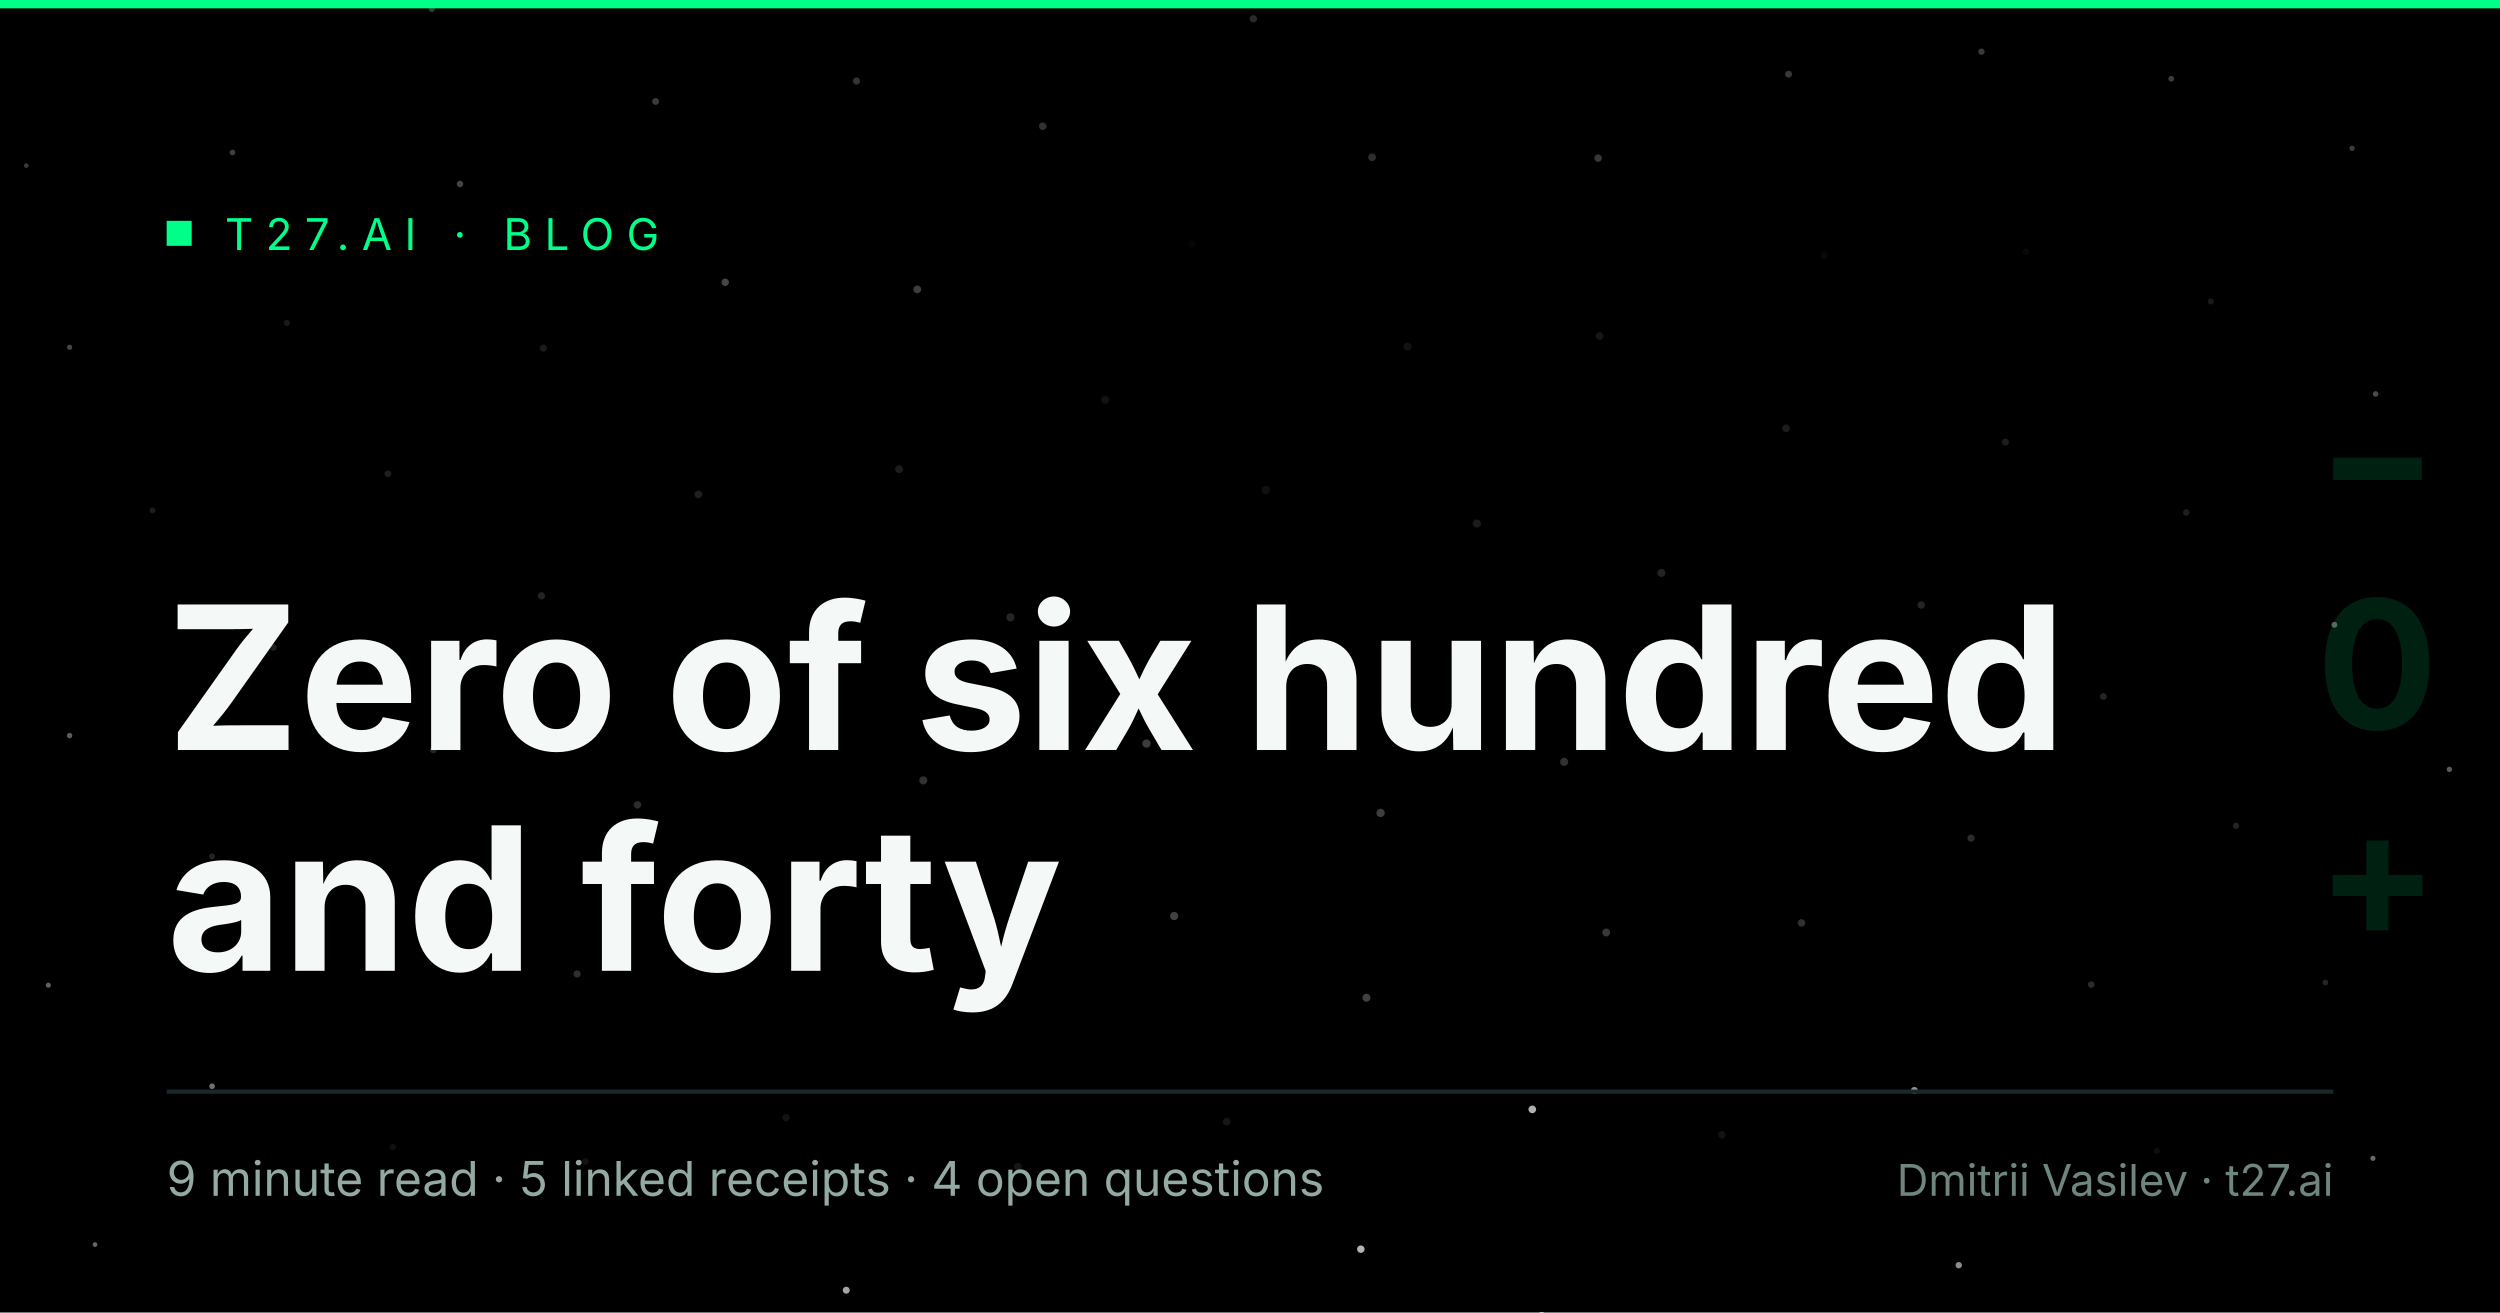
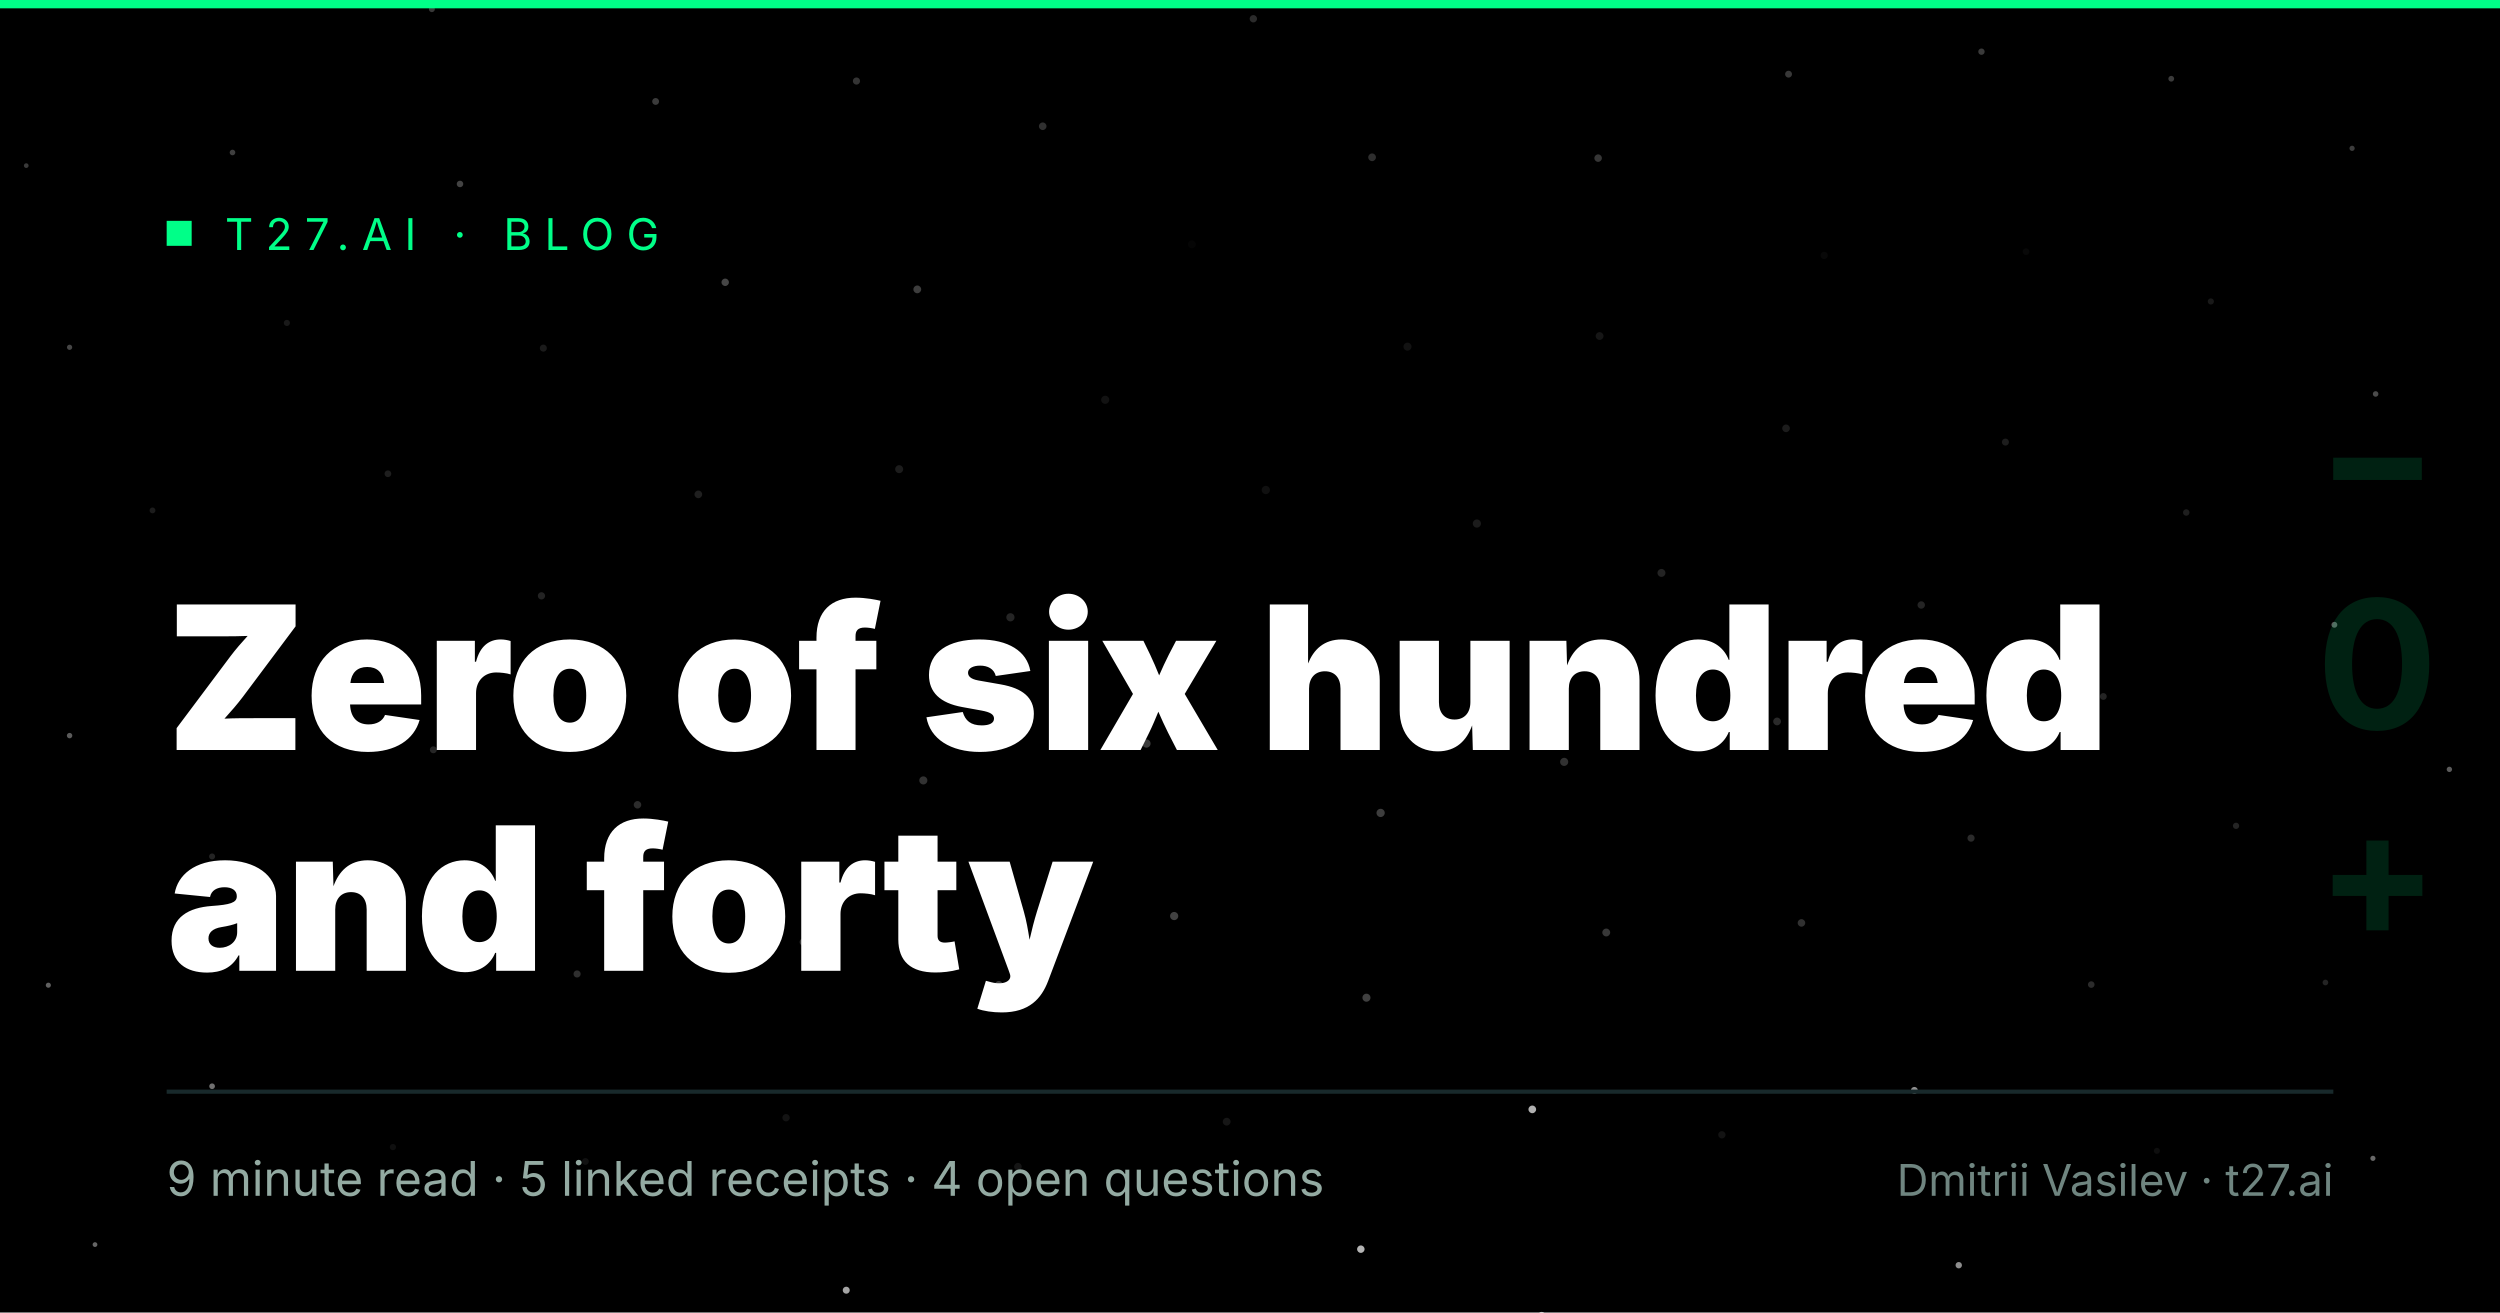
<svg xmlns="http://www.w3.org/2000/svg" width="1200" height="630" viewBox="0 0 1200 630" role="img" aria-label="Zero of six hundred and forty">
  <rect width="1200" height="630" fill="#000000" />
  <circle cx="638.9" cy="315.0" r="2.00" fill="#ffffff" opacity="0.164" />
  <circle cx="550.3" cy="356.9" r="1.99" fill="#ffffff" opacity="0.232" />
  <circle cx="607.6" cy="235.2" r="1.98" fill="#ffffff" opacity="0.064" />
  <circle cx="662.7" cy="390.2" r="1.98" fill="#ffffff" opacity="0.242" />
  <circle cx="485.0" cy="296.3" r="1.97" fill="#ffffff" opacity="0.145" />
  <circle cx="708.9" cy="251.3" r="1.96" fill="#ffffff" opacity="0.109" />
  <circle cx="563.6" cy="439.7" r="1.96" fill="#ffffff" opacity="0.257" />
  <circle cx="530.5" cy="191.9" r="1.95" fill="#ffffff" opacity="0.073" />
  <circle cx="750.8" cy="365.7" r="1.95" fill="#ffffff" opacity="0.194" />
  <circle cx="443.2" cy="374.6" r="1.94" fill="#ffffff" opacity="0.198" />
  <circle cx="675.6" cy="166.4" r="1.93" fill="#ffffff" opacity="0.071" />
  <circle cx="655.9" cy="478.9" r="1.93" fill="#ffffff" opacity="0.252" />
  <circle cx="431.6" cy="225.2" r="1.92" fill="#ffffff" opacity="0.110" />
  <circle cx="797.5" cy="275.0" r="1.91" fill="#ffffff" opacity="0.137" />
  <circle cx="479.4" cy="472.8" r="1.91" fill="#ffffff" opacity="0.237" />
  <circle cx="572.1" cy="117.3" r="1.90" fill="#ffffff" opacity="0.022" />
  <circle cx="771.0" cy="447.6" r="1.89" fill="#ffffff" opacity="0.219" />
  <circle cx="369.9" cy="323.8" r="1.89" fill="#ffffff" opacity="0.160" />
  <circle cx="767.8" cy="161.3" r="1.88" fill="#ffffff" opacity="0.089" />
  <circle cx="588.8" cy="538.4" r="1.87" fill="#ffffff" opacity="0.089" />
  <circle cx="440.3" cy="138.9" r="1.87" fill="#ffffff" opacity="0.242" />
  <circle cx="853.0" cy="346.3" r="1.86" fill="#ffffff" opacity="0.167" />
  <circle cx="385.7" cy="452.2" r="1.86" fill="#ffffff" opacity="0.208" />
  <circle cx="658.6" cy="75.5" r="1.85" fill="#ffffff" opacity="0.182" />
  <circle cx="735.5" cy="532.5" r="1.84" fill="#ffffff" opacity="0.691" />
  <circle cx="335.2" cy="237.3" r="1.84" fill="#ffffff" opacity="0.124" />
  <circle cx="857.3" cy="205.6" r="1.83" fill="#ffffff" opacity="0.113" />
  <circle cx="488.6" cy="560.0" r="1.82" fill="#ffffff" opacity="0.084" />
  <circle cx="500.5" cy="60.6" r="1.82" fill="#ffffff" opacity="0.189" />
  <circle cx="864.7" cy="443.0" r="1.81" fill="#ffffff" opacity="0.194" />
  <circle cx="306.0" cy="386.3" r="1.80" fill="#ffffff" opacity="0.174" />
  <circle cx="767.1" cy="75.9" r="1.80" fill="#ffffff" opacity="0.214" />
  <circle cx="653.2" cy="599.6" r="1.79" fill="#ffffff" opacity="0.706" />
  <circle cx="348.1" cy="135.5" r="1.78" fill="#ffffff" opacity="0.274" />
  <circle cx="922.2" cy="290.4" r="1.78" fill="#ffffff" opacity="0.141" />
  <circle cx="377.3" cy="536.5" r="1.77" fill="#ffffff" opacity="0.076" />
  <circle cx="601.6" cy="9.0" r="1.77" fill="#ffffff" opacity="0.168" />
  <circle cx="826.5" cy="544.7" r="1.76" fill="#ffffff" opacity="0.076" />
  <circle cx="259.9" cy="286.0" r="1.75" fill="#ffffff" opacity="0.139" />
  <circle cx="875.6" cy="122.6" r="1.75" fill="#ffffff" opacity="0.033" />
  <circle cx="537.3" cy="632.1" r="1.74" fill="#ffffff" opacity="0.689" />
  <circle cx="411.1" cy="38.9" r="1.73" fill="#ffffff" opacity="0.206" />
  <circle cx="946.1" cy="402.3" r="1.73" fill="#ffffff" opacity="0.169" />
  <circle cx="277.0" cy="467.5" r="1.72" fill="#ffffff" opacity="0.185" />
  <circle cx="727.7" cy="-1.8" r="1.71" fill="#ffffff" opacity="0.181" />
  <circle cx="740.0" cy="631.4" r="1.71" fill="#ffffff" opacity="0.663" />
  <circle cx="260.8" cy="167.1" r="1.70" fill="#ffffff" opacity="0.106" />
  <circle cx="962.6" cy="212.2" r="1.69" fill="#ffffff" opacity="0.117" />
  <circle cx="406.2" cy="619.3" r="1.69" fill="#ffffff" opacity="0.641" />
  <circle cx="918.9" cy="523.4" r="1.67" fill="#ffffff" opacity="0.564" />
  <circle cx="208.0" cy="359.9" r="1.67" fill="#ffffff" opacity="0.152" />
  <circle cx="858.5" cy="35.6" r="1.66" fill="#ffffff" opacity="0.221" />
  <circle cx="314.7" cy="48.7" r="1.65" fill="#ffffff" opacity="0.232" />
  <circle cx="1009.6" cy="334.3" r="1.64" fill="#ffffff" opacity="0.144" />
  <circle cx="281.0" cy="557.5" r="1.64" fill="#ffffff" opacity="0.068" />
  <circle cx="838.8" cy="634.0" r="1.62" fill="#ffffff" opacity="0.611" />
  <circle cx="186.2" cy="227.4" r="1.62" fill="#ffffff" opacity="0.119" />
  <circle cx="972.5" cy="120.8" r="1.61" fill="#ffffff" opacity="0.034" />
  <circle cx="1003.8" cy="472.6" r="1.59" fill="#ffffff" opacity="0.168" />
  <circle cx="183.3" cy="450.8" r="1.58" fill="#ffffff" opacity="0.163" />
  <circle cx="220.8" cy="88.3" r="1.57" fill="#ffffff" opacity="0.262" />
  <circle cx="1049.4" cy="246.0" r="1.56" fill="#ffffff" opacity="0.120" />
  <circle cx="940.2" cy="607.3" r="1.54" fill="#ffffff" opacity="0.551" />
  <circle cx="131.3" cy="310.8" r="1.53" fill="#ffffff" opacity="0.131" />
  <circle cx="951.1" cy="24.8" r="1.53" fill="#ffffff" opacity="0.228" />
  <circle cx="1073.3" cy="396.4" r="1.51" fill="#ffffff" opacity="0.144" />
  <circle cx="188.6" cy="550.6" r="1.50" fill="#ffffff" opacity="0.060" />
  <circle cx="137.7" cy="155.0" r="1.48" fill="#ffffff" opacity="0.100" />
  <circle cx="1061.2" cy="144.7" r="1.48" fill="#ffffff" opacity="0.098" />
  <circle cx="1035.3" cy="552.4" r="1.46" fill="#ffffff" opacity="0.058" />
  <circle cx="101.8" cy="411.1" r="1.45" fill="#ffffff" opacity="0.142" />
  <circle cx="207.3" cy="4.4" r="1.43" fill="#ffffff" opacity="0.220" />
  <circle cx="1120.5" cy="299.9" r="1.42" fill="#ffffff" opacity="0.357" />
  <circle cx="73.2" cy="245.0" r="1.40" fill="#ffffff" opacity="0.111" />
  <circle cx="1042.2" cy="37.8" r="1.39" fill="#ffffff" opacity="0.234" />
  <circle cx="1116.2" cy="471.6" r="1.37" fill="#ffffff" opacity="0.143" />
  <circle cx="101.8" cy="521.4" r="1.37" fill="#ffffff" opacity="0.441" />
  <circle cx="111.6" cy="73.2" r="1.35" fill="#ffffff" opacity="0.247" />
  <circle cx="1140.3" cy="189.1" r="1.34" fill="#ffffff" opacity="0.295" />
  <circle cx="33.4" cy="353.1" r="1.31" fill="#ffffff" opacity="0.357" />
  <circle cx="1175.7" cy="369.3" r="1.29" fill="#ffffff" opacity="0.358" />
  <circle cx="133.6" cy="634.1" r="1.28" fill="#ffffff" opacity="0.458" />
  <circle cx="33.4" cy="166.7" r="1.26" fill="#ffffff" opacity="0.276" />
  <circle cx="1129.0" cy="71.2" r="1.26" fill="#ffffff" opacity="0.239" />
  <circle cx="1139.0" cy="556.0" r="1.24" fill="#ffffff" opacity="0.413" />
  <circle cx="23.2" cy="472.9" r="1.23" fill="#ffffff" opacity="0.381" />
  <circle cx="45.6" cy="597.4" r="1.15" fill="#ffffff" opacity="0.399" />
  <circle cx="12.6" cy="79.5" r="1.13" fill="#ffffff" opacity="0.229" />
-   <text x="1112" y="250" font-family="Inter,Helvetica,Arial,sans-serif" font-size="86" font-weight="700" fill="#00ff88" opacity="0.13">−</text>
-   <text x="1112" y="350" font-family="Inter,Helvetica,Arial,sans-serif" font-size="86" font-weight="700" fill="#00ff88" opacity="0.13">0</text>
-   <text x="1112" y="450" font-family="Inter,Helvetica,Arial,sans-serif" font-size="86" font-weight="700" fill="#00ff88" opacity="0.13">+</text>
+   <text x="1112" y="250" font-family="Inter,DejaVu Sans,Helvetica,Arial,sans-serif" font-size="86" font-weight="700" fill="#00ff88" opacity="0.13">−</text>
+   <text x="1112" y="350" font-family="Inter,DejaVu Sans,Helvetica,Arial,sans-serif" font-size="86" font-weight="700" fill="#00ff88" opacity="0.13">0</text>
+   <text x="1112" y="450" font-family="Inter,DejaVu Sans,Helvetica,Arial,sans-serif" font-size="86" font-weight="700" fill="#00ff88" opacity="0.13">+</text>
  <rect x="0" y="0" width="1200" height="4" fill="#00ff88" />
  <rect x="80" y="106" width="12" height="12" fill="#00ff88" />
-   <text x="108" y="120" font-family="Inter,Helvetica,Arial,sans-serif" font-size="21" letter-spacing="6" fill="#00ff88">T27.AI · BLOG</text>
-   <text x="80" y="360" font-family="Inter,Helvetica,Arial,sans-serif" font-size="96" font-weight="700" fill="#f4f8f6">Zero of six hundred</text>
-   <text x="80" y="466" font-family="Inter,Helvetica,Arial,sans-serif" font-size="96" font-weight="700" fill="#f4f8f6">and forty</text>
+   <text x="108" y="120" font-family="Inter,DejaVu Sans,Helvetica,Arial,sans-serif" font-size="21" letter-spacing="6" fill="#00ff88">T27.AI · BLOG</text>
+   <text x="80" y="360" font-family="Inter,DejaVu Sans,Helvetica,Arial,sans-serif" font-size="96" font-weight="900" fill="#ffffff">Zero of six hundred</text>
+   <text x="80" y="466" font-family="Inter,DejaVu Sans,Helvetica,Arial,sans-serif" font-size="96" font-weight="900" fill="#ffffff">and forty</text>
  <line x1="80" y1="524" x2="1120" y2="524" stroke="#18292b" stroke-width="2" />
-   <text x="80" y="574" font-family="Inter,Helvetica,Arial,sans-serif" font-size="23" fill="#93aaa2">9 minute read  ·  5 linked receipts  ·  4 open questions</text>
-   <text x="1120" y="574" text-anchor="end" font-family="Inter,Helvetica,Arial,sans-serif" font-size="21" fill="#6f8580">Dmitrii Vasilev · t27.ai</text>
+   <text x="80" y="574" font-family="Inter,DejaVu Sans,Helvetica,Arial,sans-serif" font-size="23" fill="#93aaa2">9 minute read  ·  5 linked receipts  ·  4 open questions</text>
+   <text x="1120" y="574" text-anchor="end" font-family="Inter,DejaVu Sans,Helvetica,Arial,sans-serif" font-size="21" fill="#6f8580">Dmitrii Vasilev · t27.ai</text>
</svg>
